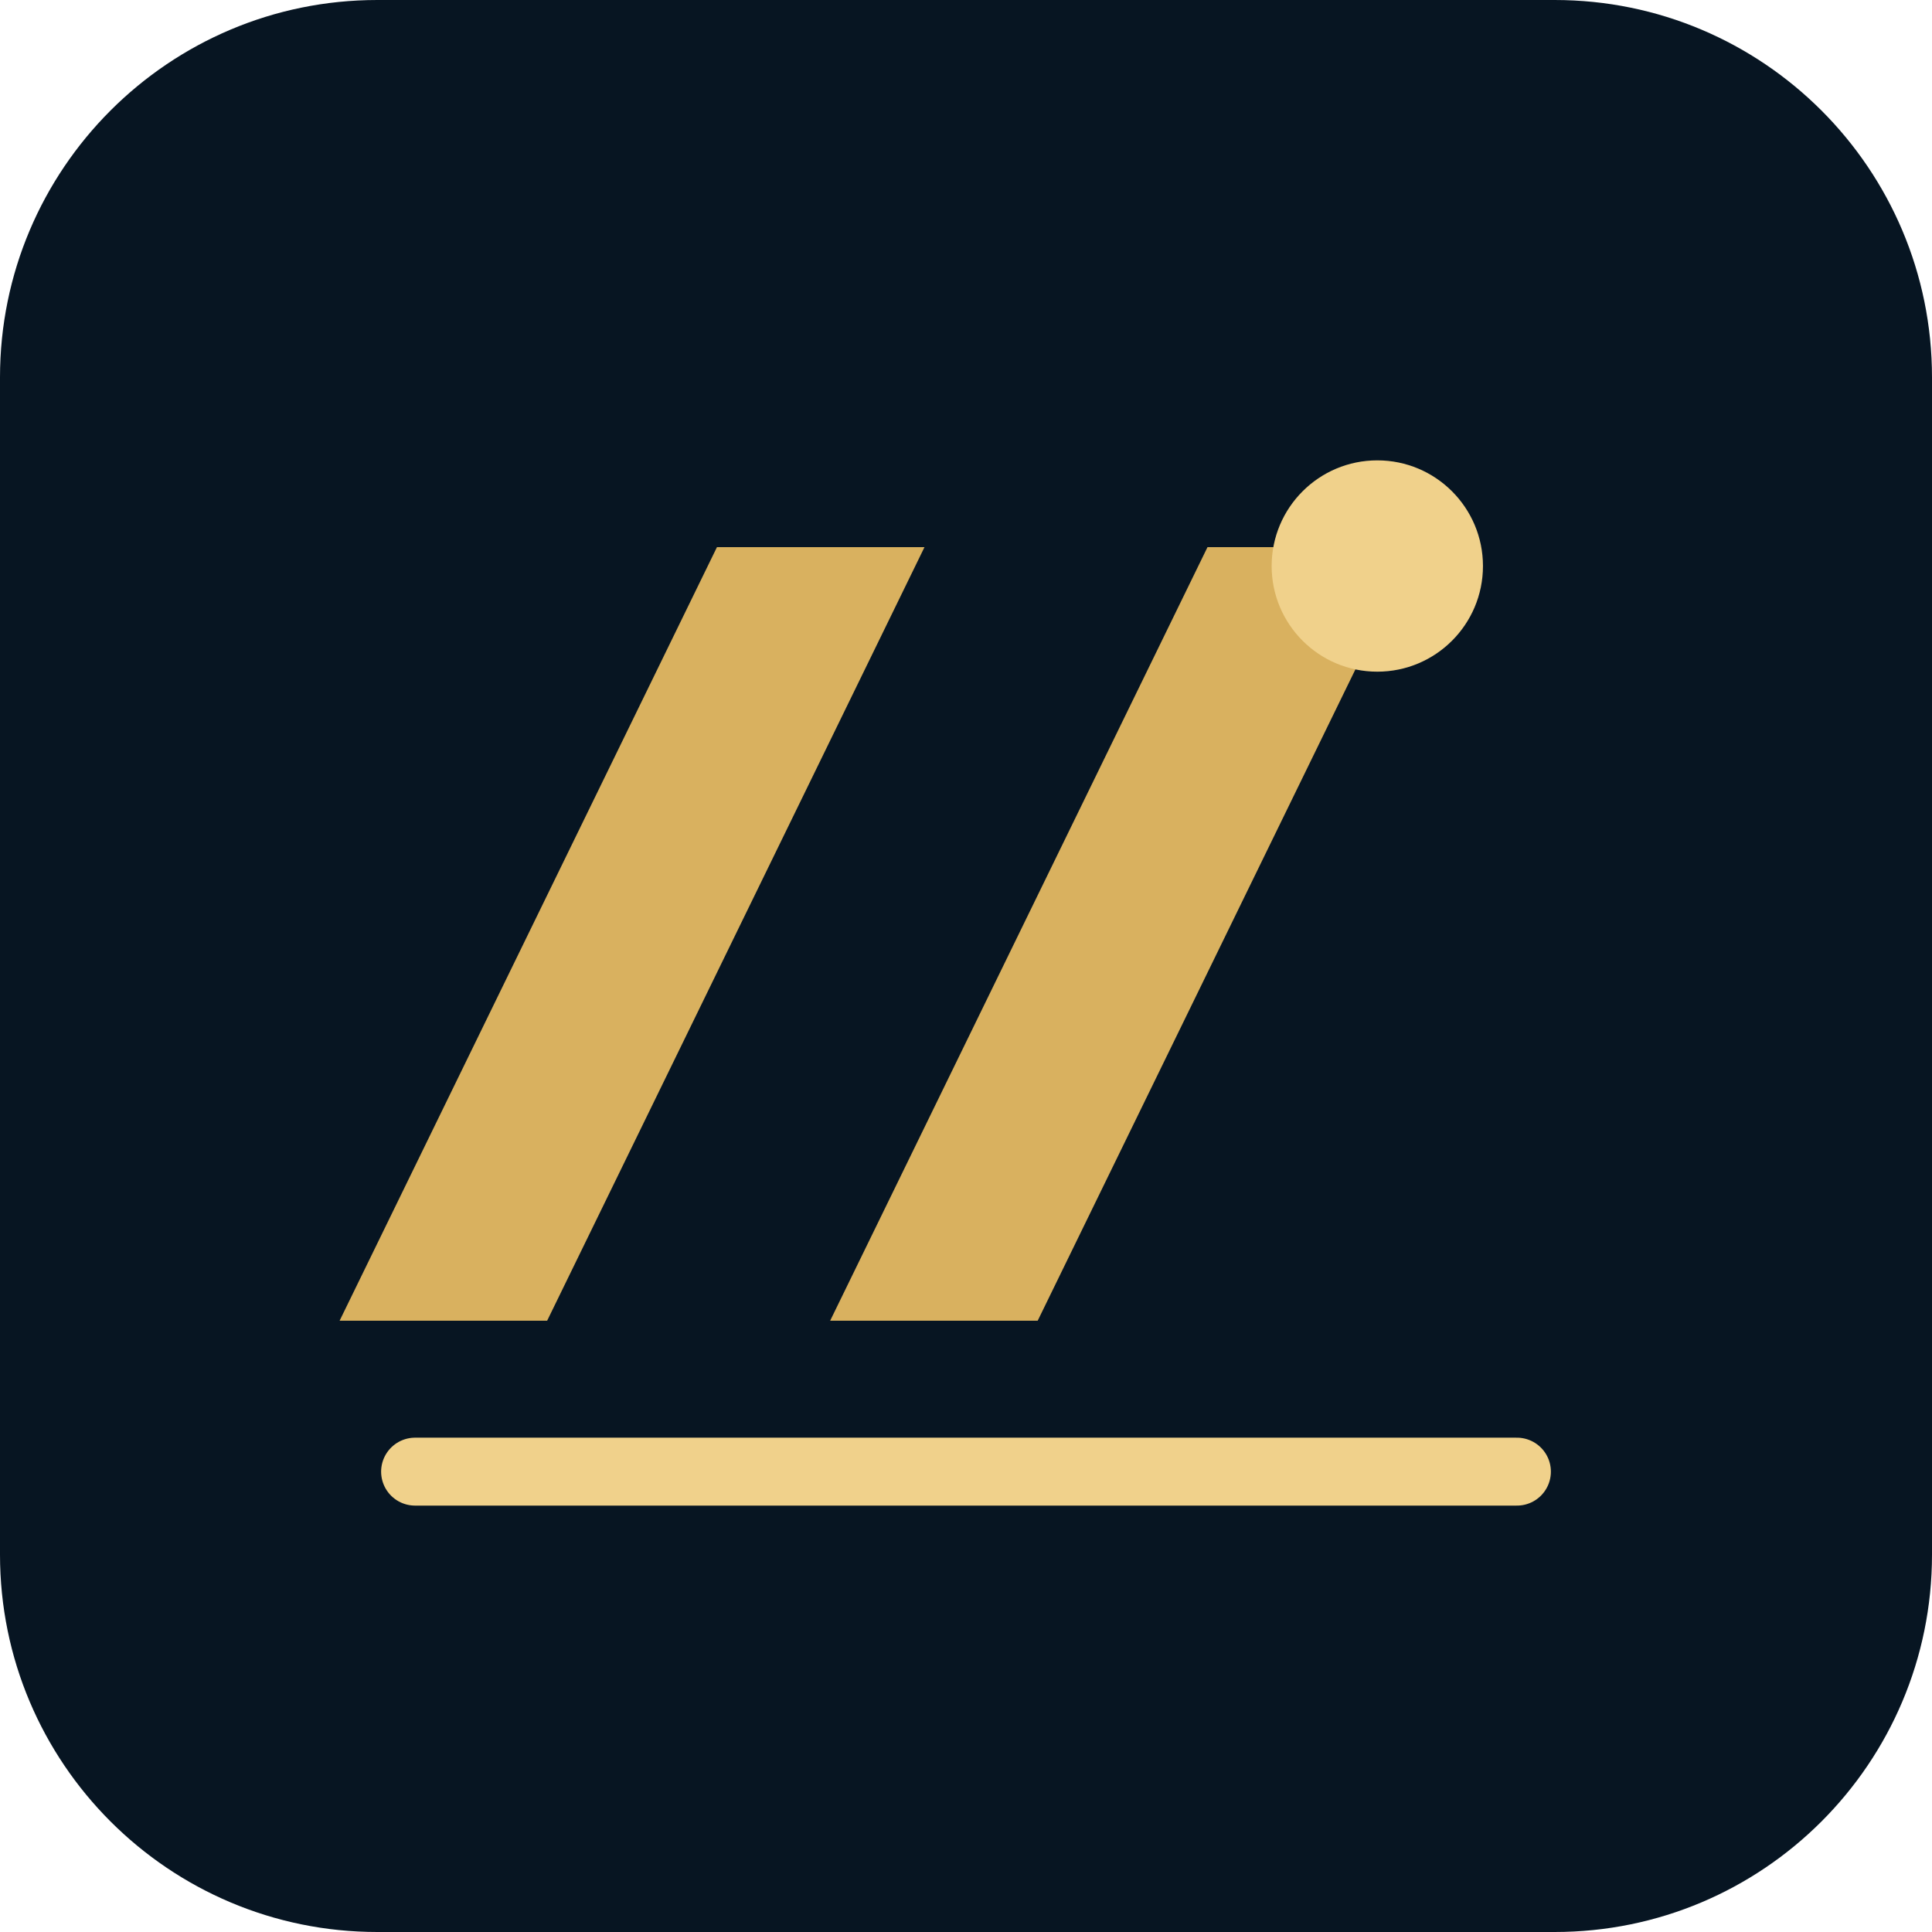
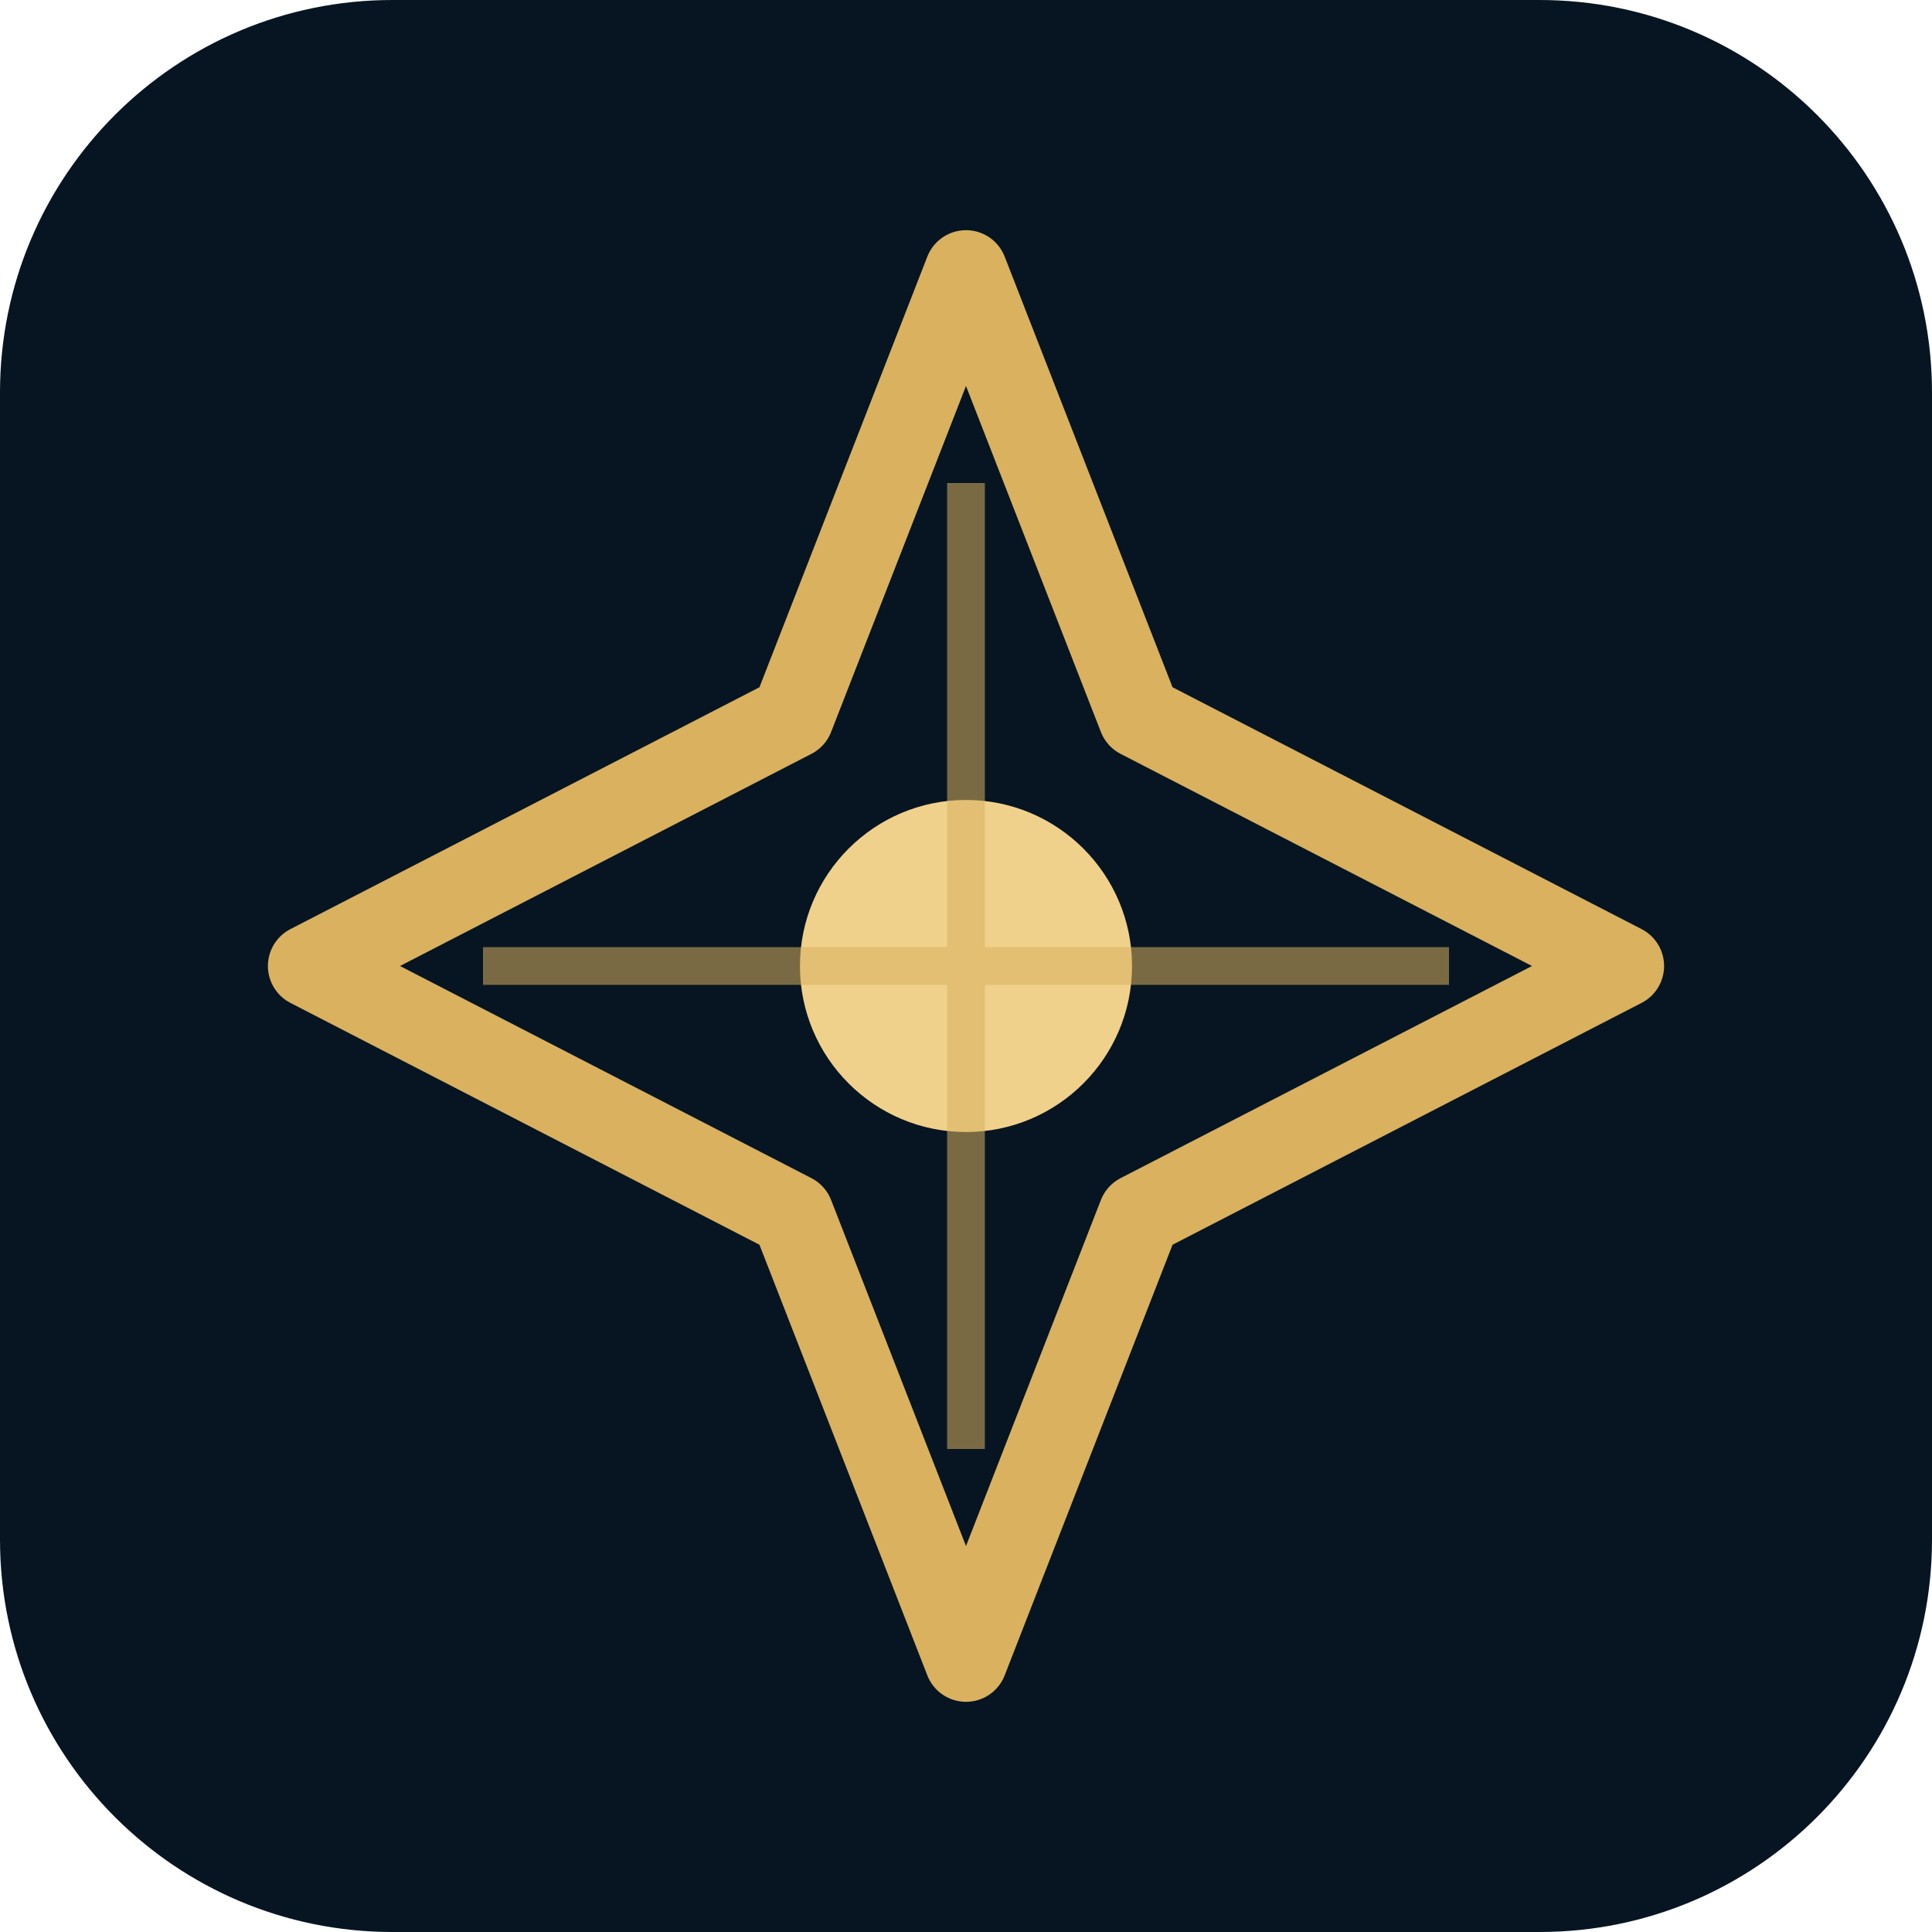
<svg xmlns="http://www.w3.org/2000/svg" viewBox="0 0 512 512">
-   <rect width="512" height="512" rx="100" fill="#071522" />
-   <path d="M90 350 190 145h55l-100 205zm130 0 100-205h55L275 350z" fill="#d9b15f" />
-   <path d="M110 390h292" stroke="#f0d18b" stroke-width="18" stroke-linecap="round" />
-   <circle cx="365" cy="150" r="28" fill="#f0d18b" />
+   <rect width="512" height="512" rx="104" fill="#071522" />
+   <path d="M256 72 302 190 430 256 302 322 256 440 210 322 82 256 210 190Z" fill="none" stroke="#d9b15f" stroke-width="22" stroke-linejoin="round" />
+   <circle cx="256" cy="256" r="44" fill="#f0d18b" />
+   <path d="M256 128v256M128 256h256" stroke="#d9b15f" stroke-width="10" opacity=".55" />
</svg>
